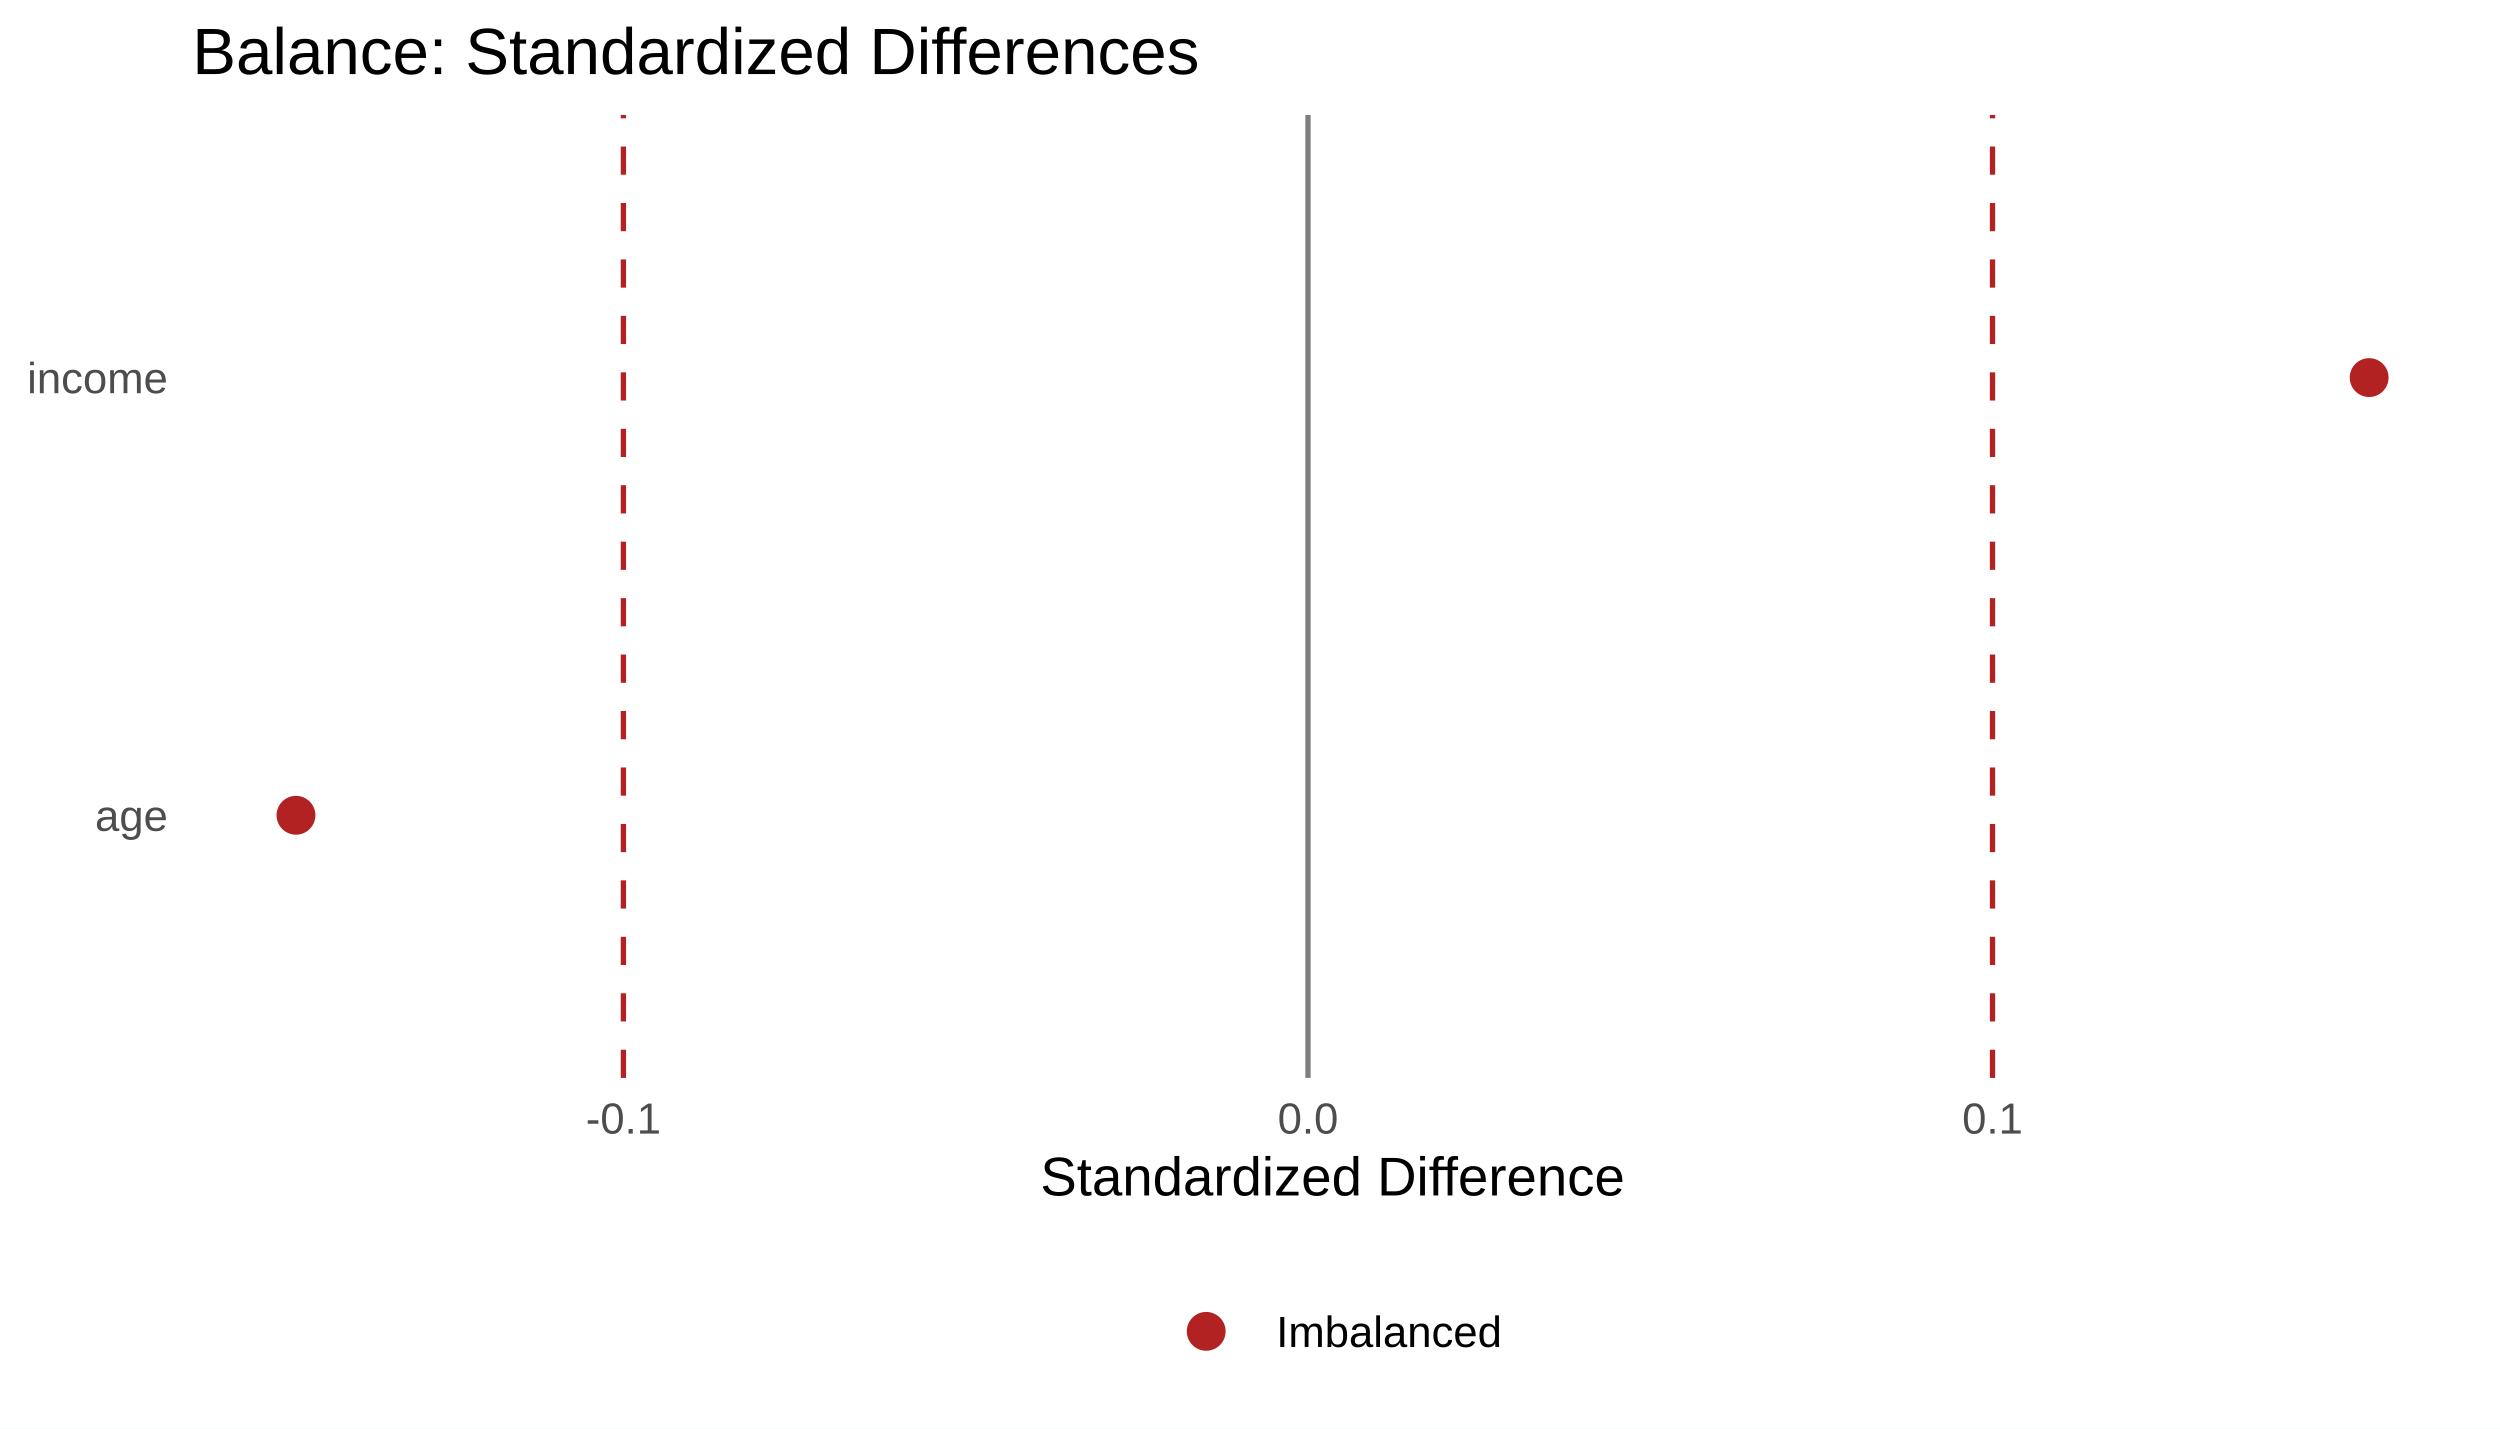
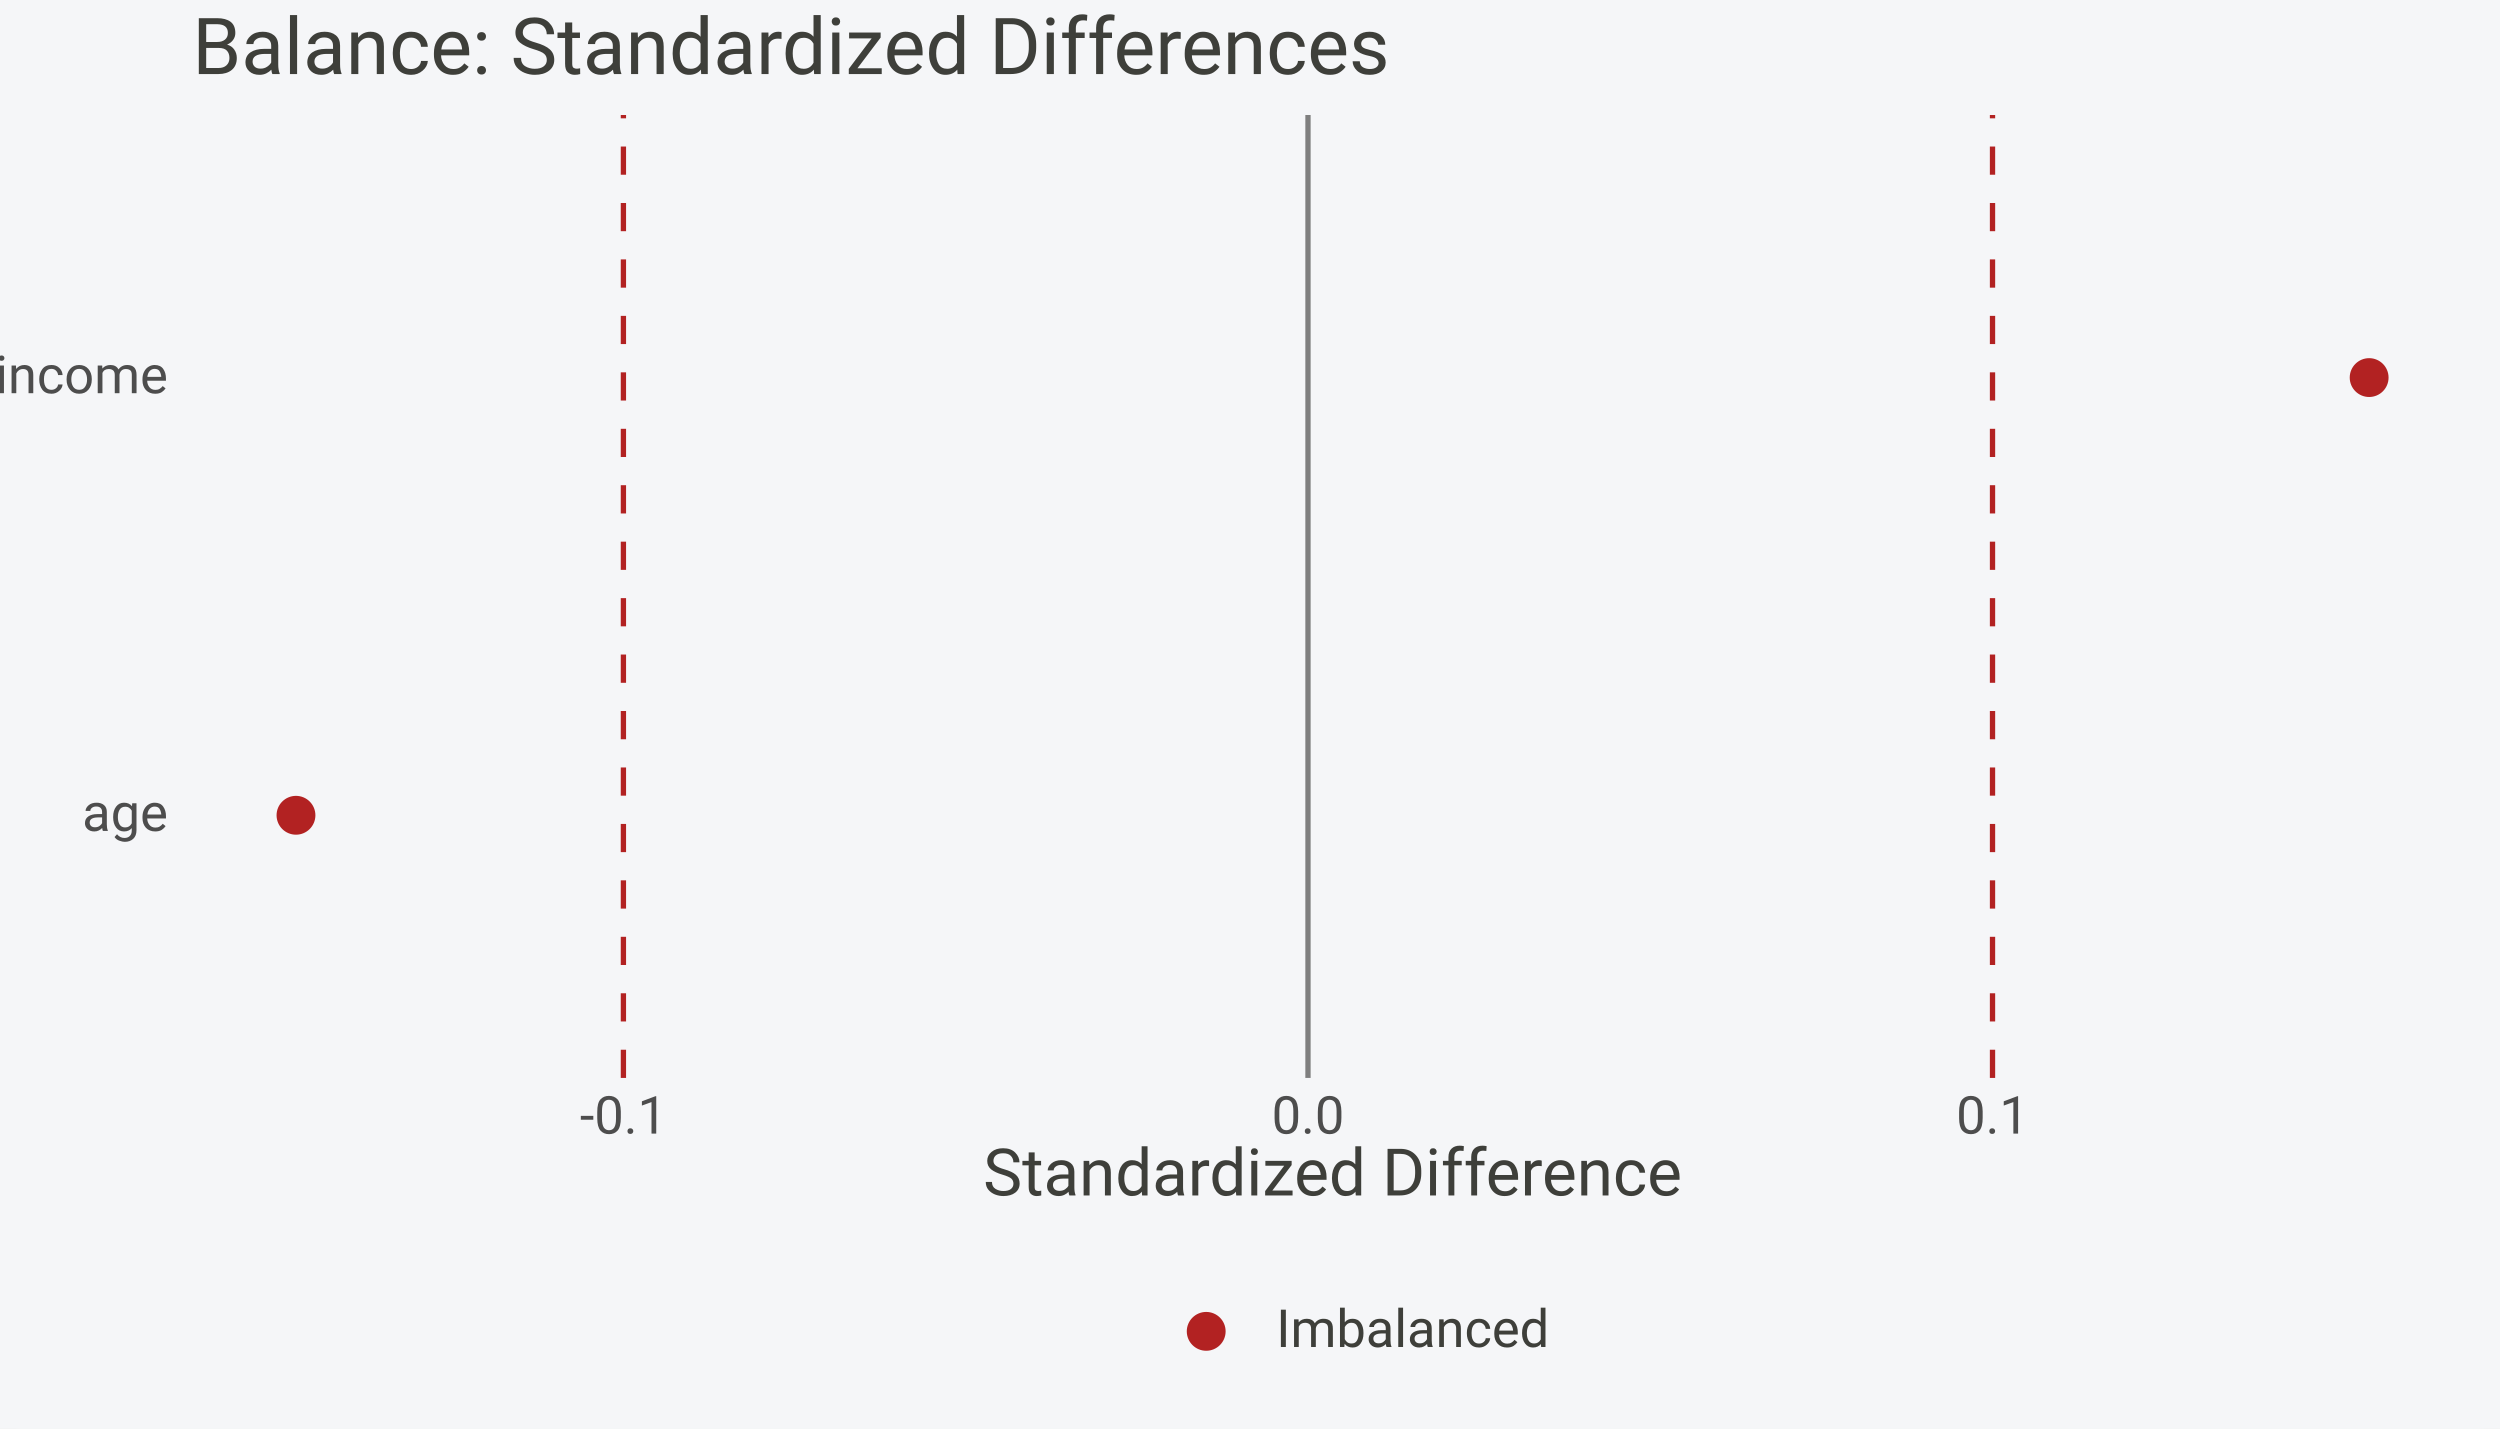
<svg xmlns="http://www.w3.org/2000/svg" width="504.00pt" height="288.00pt" viewBox="0 0 504.00 288.00">
  <g class="svglite">
    <defs>
      <style type="text/css">
-     .svglite line, .svglite polyline, .svglite polygon, .svglite path, .svglite rect, .svglite circle {
+     /* theme-aware-processed */
+     .svglite line, .svglite polyline, .svglite polygon, .svglite path, .svglite circle {
      fill: none;
-       stroke: #000000;
+       stroke: #3E3F3A;
+       stroke-linecap: round;
+       stroke-linejoin: round;
+       stroke-miterlimit: 10.00;
+     }
+     .svglite &gt; g &gt; rect {
+       fill: none;
+       stroke: #3E3F3A;
      stroke-linecap: round;
      stroke-linejoin: round;
      stroke-miterlimit: 10.00;
    }
    .svglite text {
      white-space: pre;
+       fill: #3E3F3A;
    }
    .svglite g.glyphgroup path {
      fill: inherit;
      stroke: none;
    }
  </style>
    </defs>
    <rect width="100%" height="100%" style="stroke: none; fill: #F5F6F8;" />
    <defs>
      <clipPath id="cpMC4wMHw1MDQuMDB8MC4wMHwyODguMDA=">
        <rect x="0.00" y="0.00" width="504.00" height="288.00" />
      </clipPath>
    </defs>
    <g clip-path="url(#cpMC4wMHw1MDQuMDB8MC4wMHwyODguMDA=)">
-       <rect x="0.00" y="0.00" width="504.00" height="288.00" style="stroke-width: 1.07; stroke: none; fill: #FFFFFF;" />
+       <rect rx="4" x="0.00" y="0.00" width="504.00" height="288.00" style="stroke-width: 1.07; stroke: none; fill: #F5F6F8;" />
    </g>
    <defs>
      <clipPath id="cpMzguNzd8NDk4LjUyfDIzLjE4fDIxNy4zMQ==">
        <rect x="38.77" y="23.18" width="459.75" height="194.13" />
      </clipPath>
    </defs>
    <g clip-path="url(#cpMzguNzd8NDk4LjUyfDIzLjE4fDIxNy4zMQ==)">
      <circle cx="59.67" cy="164.36" r="3.56" style="stroke-width: 0.71; stroke: #B22222; fill: #B22222;" />
      <circle cx="477.62" cy="76.12" r="3.56" style="stroke-width: 0.71; stroke: #B22222; fill: #B22222;" />
      <line x1="263.69" y1="217.31" x2="263.69" y2="23.18" style="stroke-width: 1.07; stroke: #7F7F7F; stroke-linecap: butt;" />
      <line x1="125.68" y1="217.31" x2="125.68" y2="23.18" style="stroke-width: 1.07; stroke: #B22222; stroke-dasharray: 5.69,5.69; stroke-linecap: butt;" />
      <line x1="401.69" y1="217.31" x2="401.69" y2="23.18" style="stroke-width: 1.07; stroke: #B22222; stroke-dasharray: 5.69,5.69; stroke-linecap: butt;" />
    </g>
    <g clip-path="url(#cpMC4wMHw1MDQuMDB8MC4wMHwyODguMDA=)">
-       <text x="33.84" y="167.51" text-anchor="end" style="font-size: 8.80px;fill: #4D4D4D; font-family: &quot;Arial&quot;;" textLength="14.67px" lengthAdjust="spacingAndGlyphs">age</text>
-       <text x="33.84" y="79.27" text-anchor="end" style="font-size: 8.80px;fill: #4D4D4D; font-family: &quot;Arial&quot;;" textLength="28.36px" lengthAdjust="spacingAndGlyphs">income</text>
-       <text x="125.68" y="228.54" text-anchor="middle" style="font-size: 8.80px;fill: #4D4D4D; font-family: &quot;Arial&quot;;" textLength="15.14px" lengthAdjust="spacingAndGlyphs">-0.1</text>
-       <text x="263.69" y="228.54" text-anchor="middle" style="font-size: 8.80px;fill: #4D4D4D; font-family: &quot;Arial&quot;;" textLength="12.22px" lengthAdjust="spacingAndGlyphs">0.0</text>
-       <text x="401.69" y="228.54" text-anchor="middle" style="font-size: 8.80px;fill: #4D4D4D; font-family: &quot;Arial&quot;;" textLength="12.22px" lengthAdjust="spacingAndGlyphs">0.1</text>
-       <text x="268.65" y="241.00" text-anchor="middle" style="font-size: 11.00px; font-family: &quot;Arial&quot;;" textLength="117.89px" lengthAdjust="spacingAndGlyphs">Standardized Difference</text>
+       <text x="33.84" y="167.51" text-anchor="end" style="font-size: 0.88em;fill: #4D4D4D; font-family: &quot;Roboto&quot;, -apple-system, BlinkMacSystemFont, &quot;Segoe UI&quot;, system-ui, sans-serif;">age</text>
+       <text x="33.84" y="79.27" text-anchor="end" style="font-size: 0.88em;fill: #4D4D4D; font-family: &quot;Roboto&quot;, -apple-system, BlinkMacSystemFont, &quot;Segoe UI&quot;, system-ui, sans-serif;">income</text>
+       <text x="125.68" y="228.54" text-anchor="middle" style="font-size: 0.88em;fill: #4D4D4D; font-family: &quot;Roboto&quot;, -apple-system, BlinkMacSystemFont, &quot;Segoe UI&quot;, system-ui, sans-serif;">-0.1</text>
+       <text x="263.69" y="228.54" text-anchor="middle" style="font-size: 0.88em;fill: #4D4D4D; font-family: &quot;Roboto&quot;, -apple-system, BlinkMacSystemFont, &quot;Segoe UI&quot;, system-ui, sans-serif;">0.0</text>
+       <text x="401.69" y="228.54" text-anchor="middle" style="font-size: 0.88em;fill: #4D4D4D; font-family: &quot;Roboto&quot;, -apple-system, BlinkMacSystemFont, &quot;Segoe UI&quot;, system-ui, sans-serif;">0.1</text>
+       <text x="268.65" y="241.00" text-anchor="middle" style="font-size: 1.1em; font-family: &quot;Roboto&quot;, -apple-system, BlinkMacSystemFont, &quot;Segoe UI&quot;, system-ui, sans-serif;">Standardized Difference</text>
      <circle cx="243.17" cy="268.40" r="3.56" style="stroke-width: 0.71; stroke: #B22222; fill: #B22222;" />
-       <text x="257.29" y="271.55" style="font-size: 8.80px; font-family: &quot;Arial&quot;;" textLength="45.47px" lengthAdjust="spacingAndGlyphs">Imbalanced</text>
-       <text x="38.77" y="14.93" style="font-size: 13.20px; font-family: &quot;Arial&quot;;" textLength="202.72px" lengthAdjust="spacingAndGlyphs">Balance: Standardized Differences</text>
+       <text x="257.29" y="271.55" style="font-size: 0.88em; font-family: &quot;Roboto&quot;, -apple-system, BlinkMacSystemFont, &quot;Segoe UI&quot;, system-ui, sans-serif;">Imbalanced</text>
+       <text x="38.77" y="14.93" style="font-size: 1.32em; font-family: &quot;Roboto&quot;, -apple-system, BlinkMacSystemFont, &quot;Segoe UI&quot;, system-ui, sans-serif;">Balance: Standardized Differences</text>
    </g>
  </g>
</svg>
